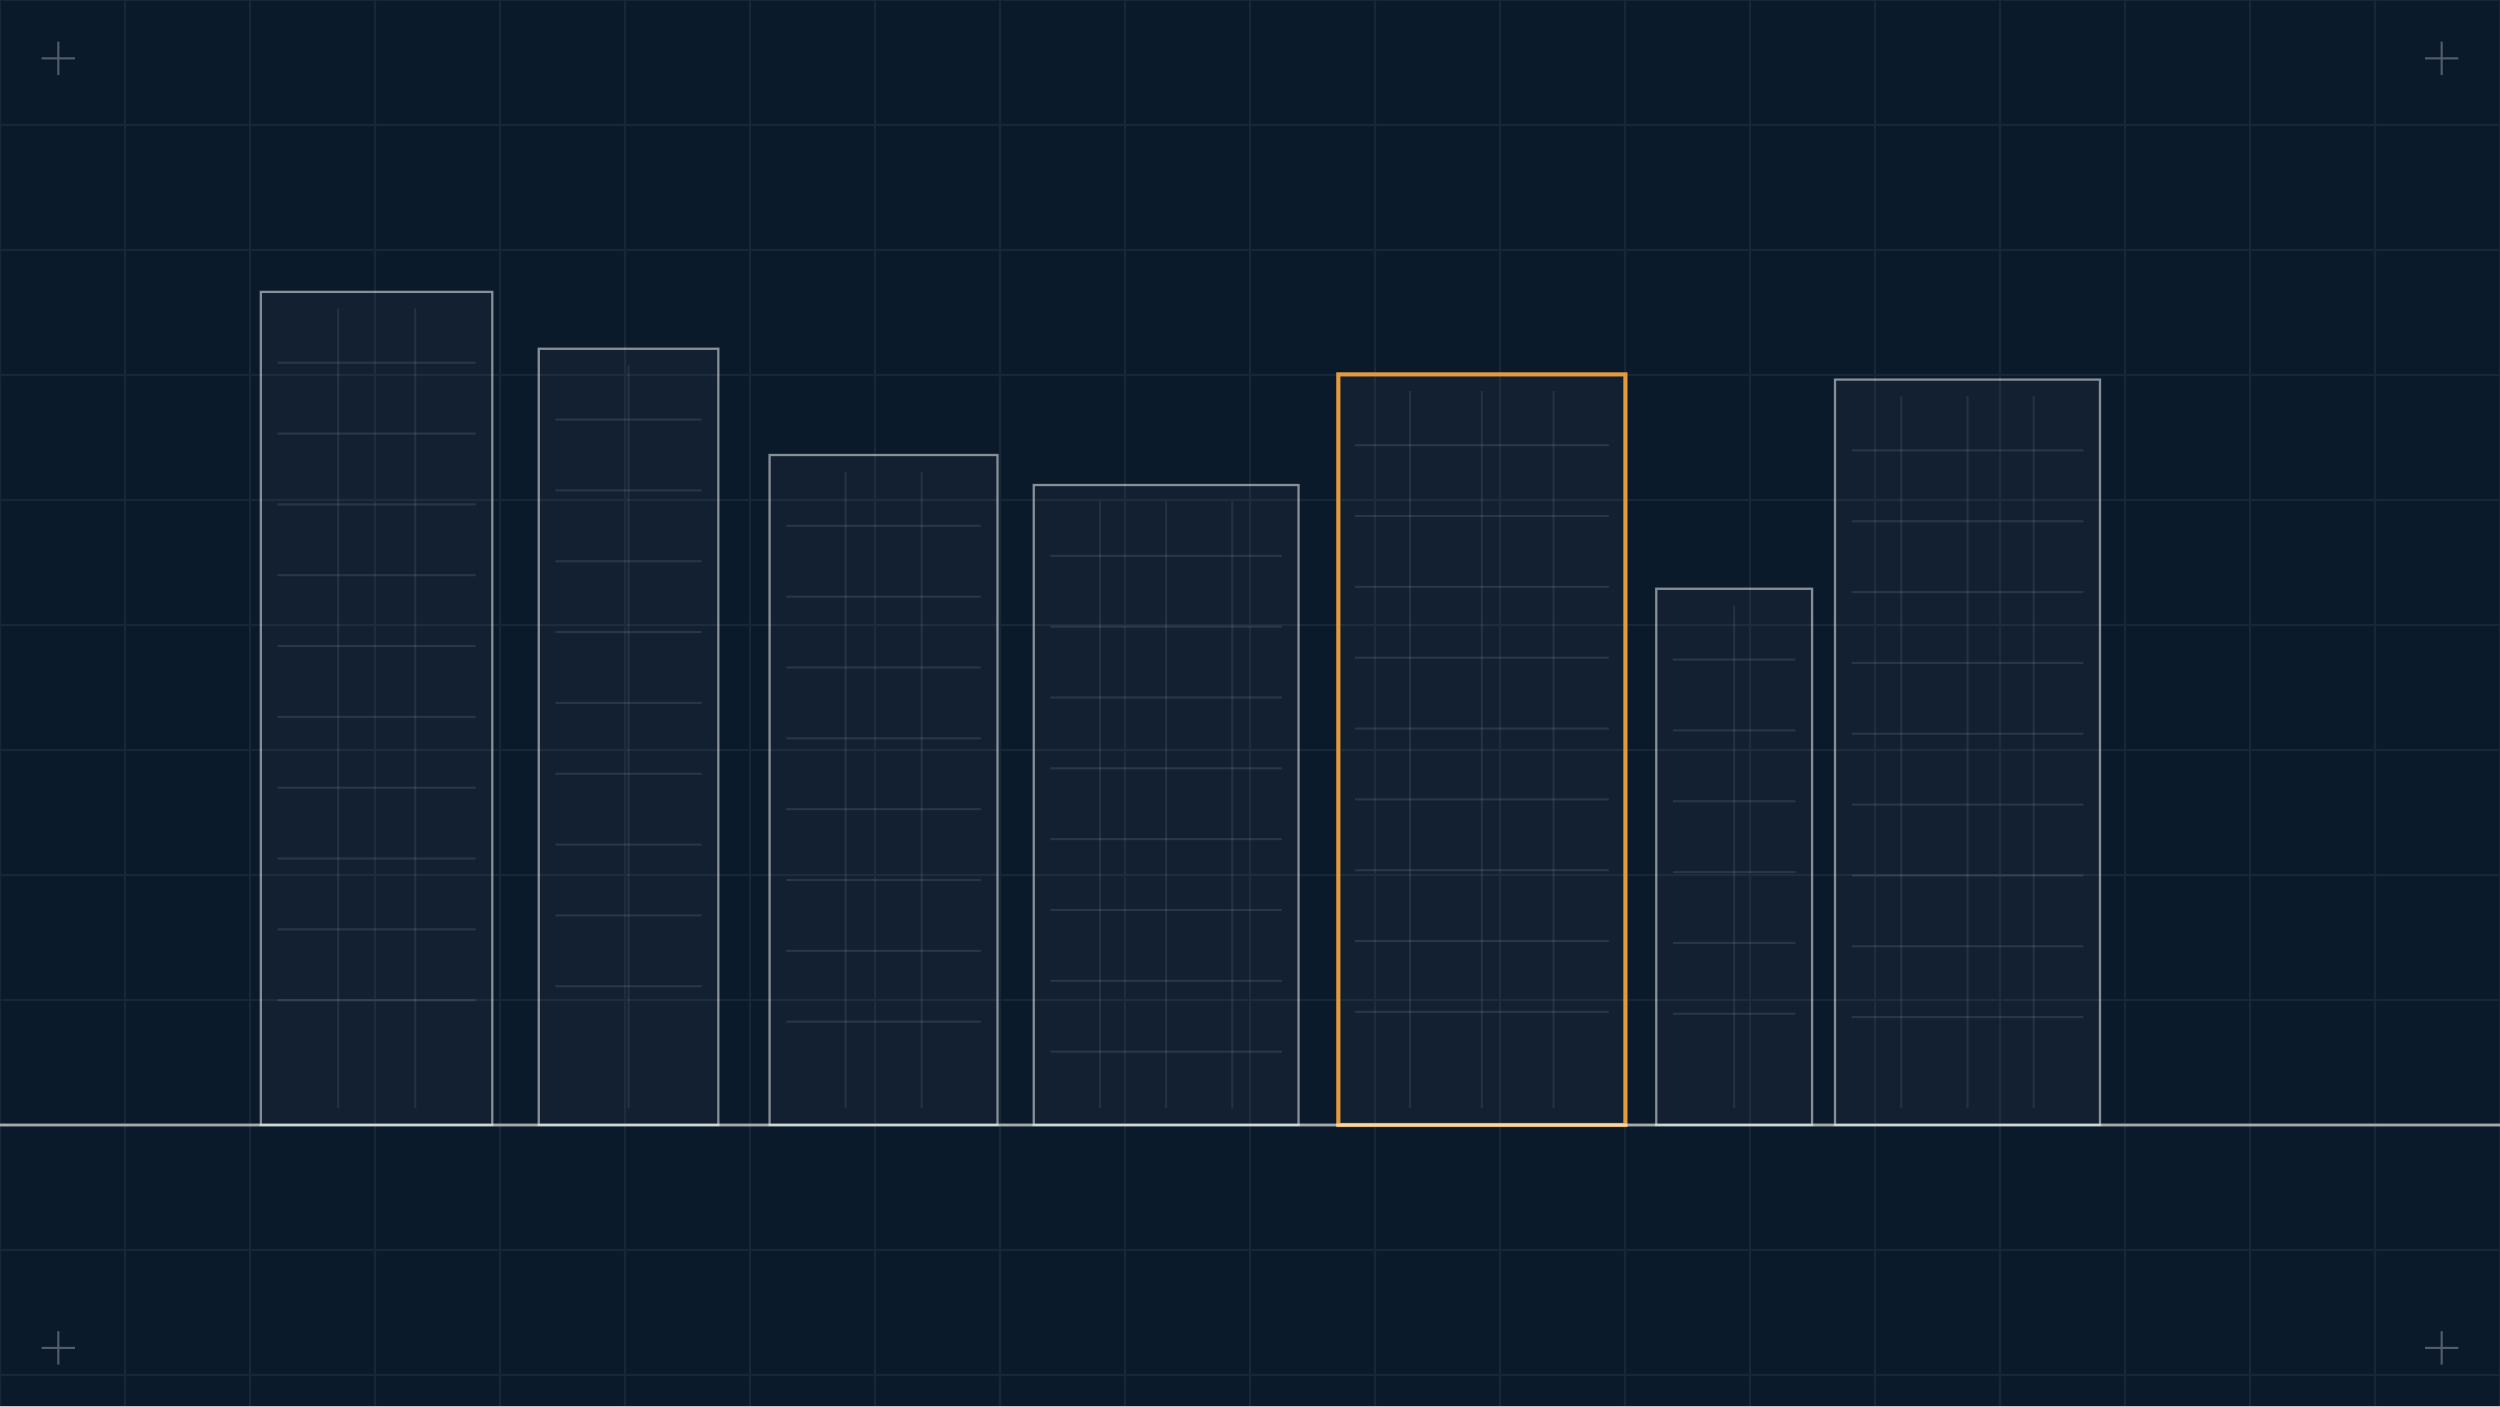
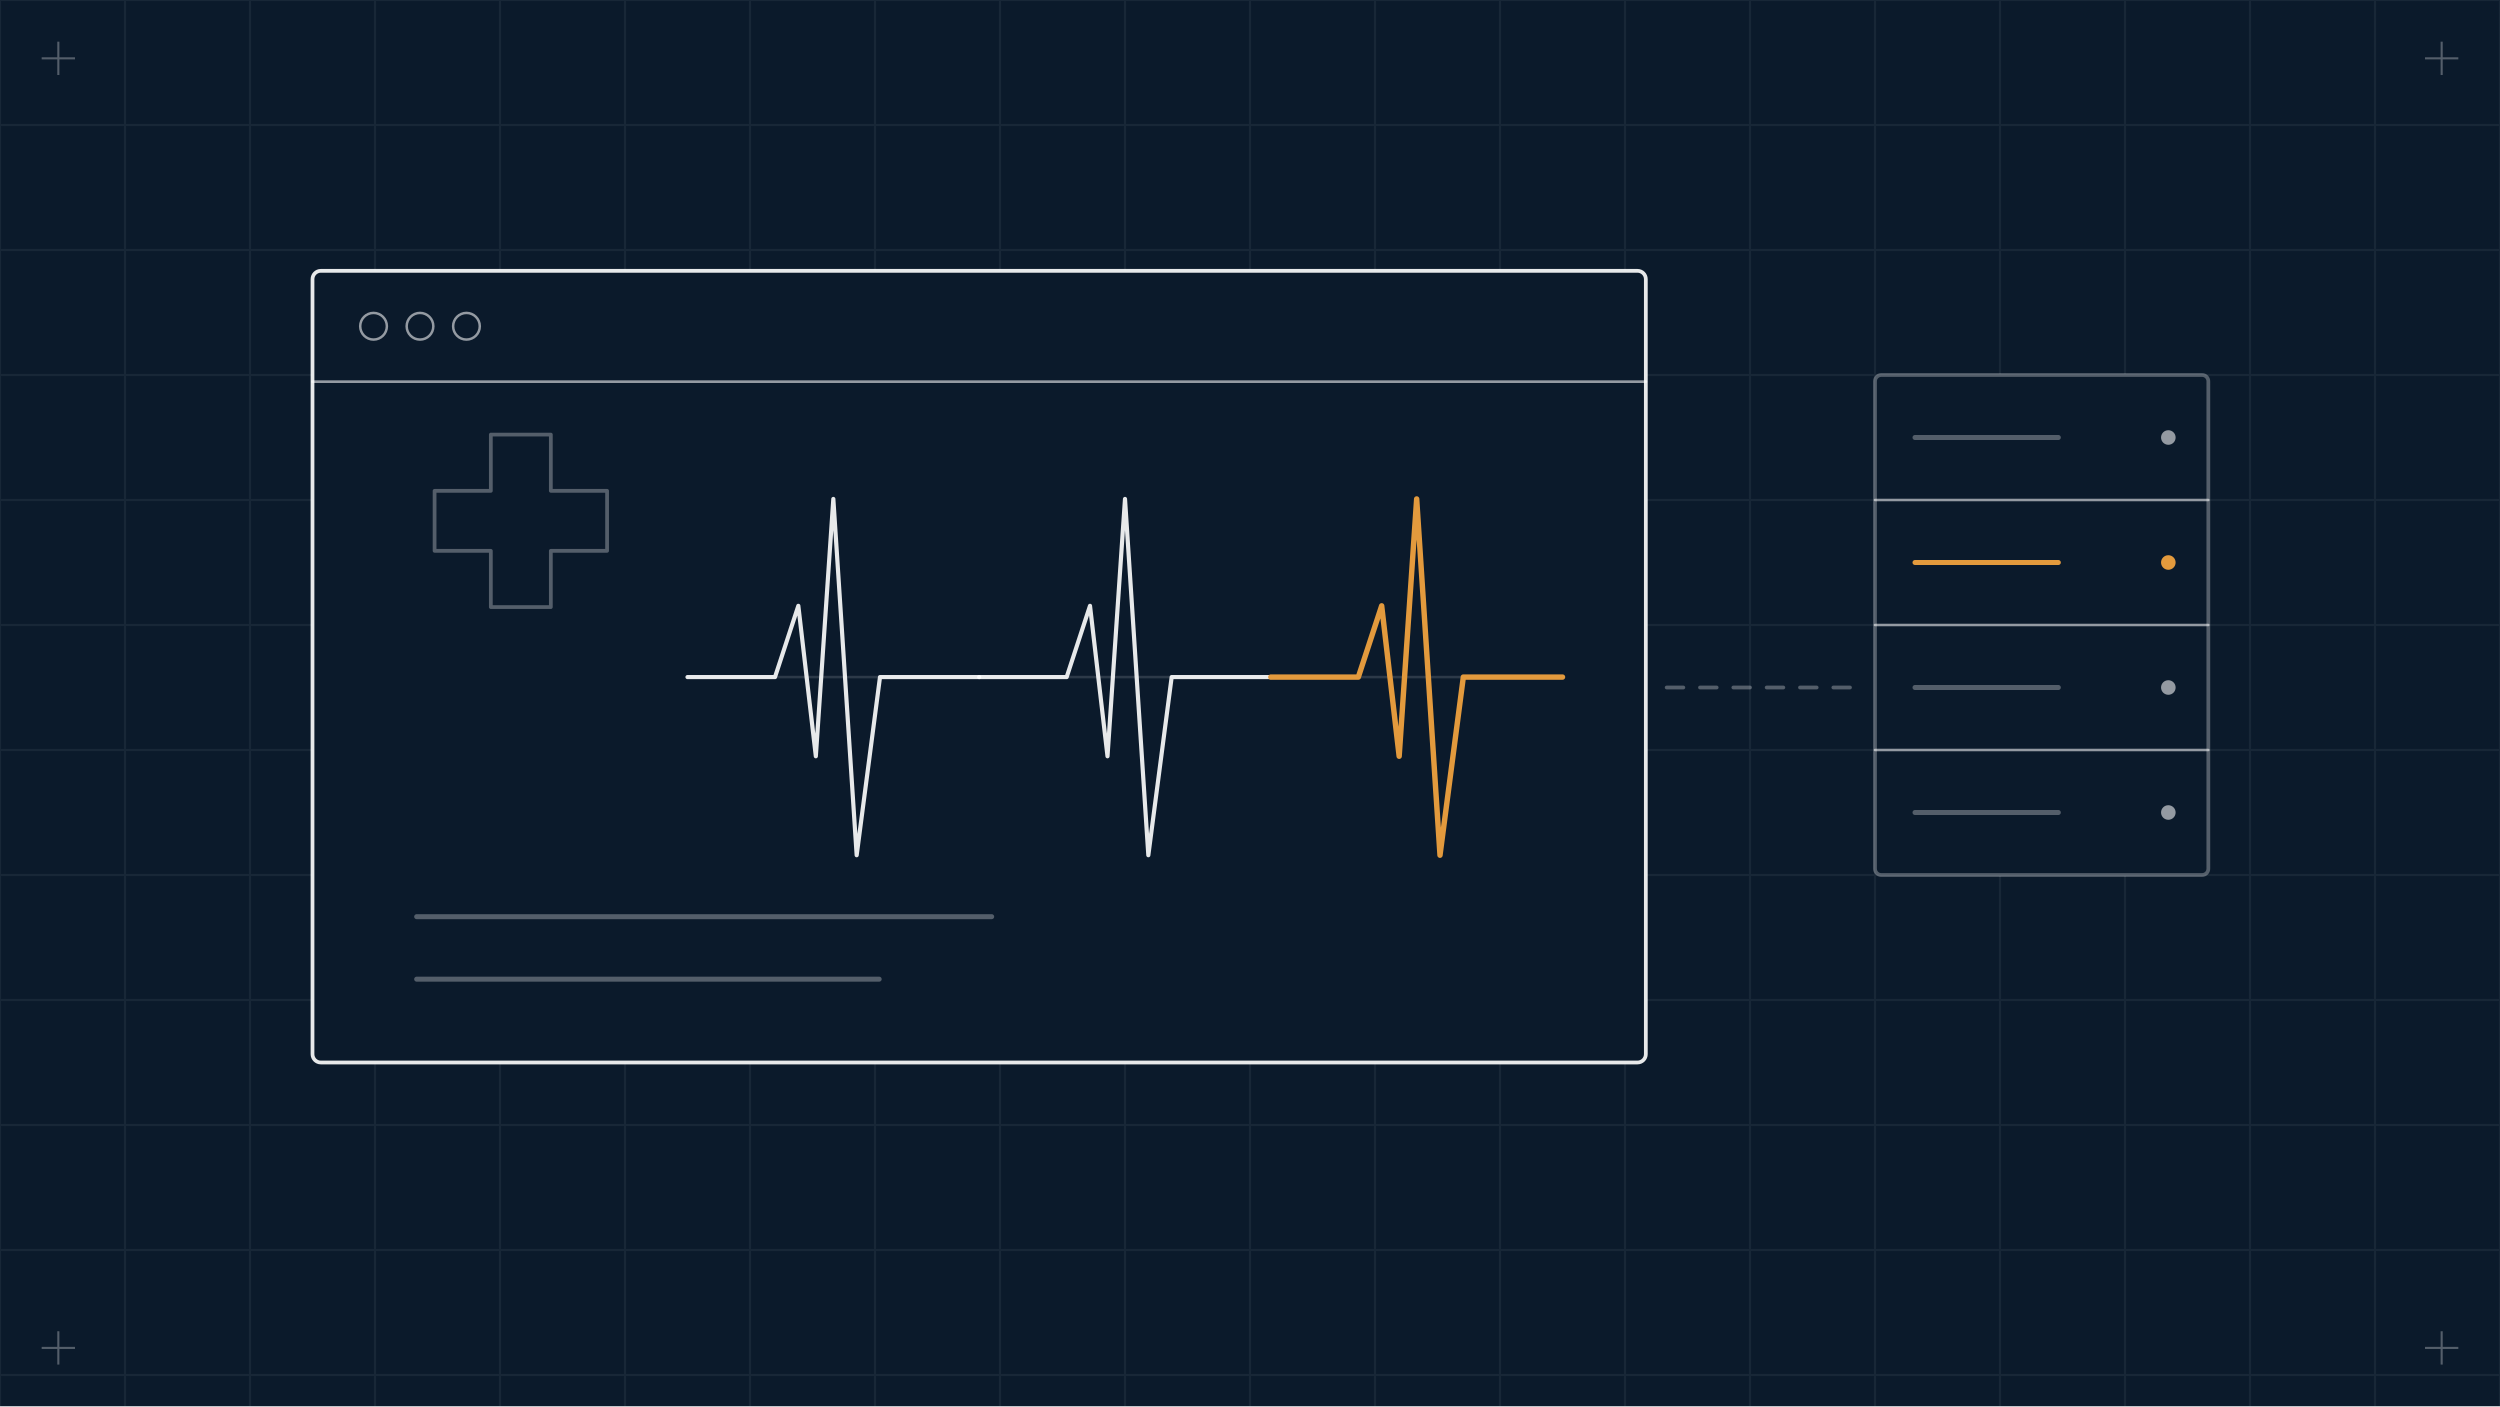
- <svg xmlns="http://www.w3.org/2000/svg" viewBox="0 0 1200 675" role="img" aria-label="Abstract illustration of building blocks with one highlighted block">
+ <svg xmlns="http://www.w3.org/2000/svg" viewBox="0 0 1200 675" role="img" aria-label="A clinic screen with a heartbeat trace that never drops out">
  <rect width="1200" height="675" fill="#0b1a2b" />
  <path d="M0 0V675M60 0V675M120 0V675M180 0V675M240 0V675M300 0V675M360 0V675M420 0V675M480 0V675M540 0V675M600 0V675M660 0V675M720 0V675M780 0V675M840 0V675M900 0V675M960 0V675M1020 0V675M1080 0V675M1140 0V675M1200 0V675M0 0H1200M0 60H1200M0 120H1200M0 180H1200M0 240H1200M0 300H1200M0 360H1200M0 420H1200M0 480H1200M0 540H1200M0 600H1200M0 660H1200" stroke="rgba(255,255,255,.055)" stroke-width="1" fill="none" />
  <path d="M20 28h16M28 20v16" stroke="rgba(255,255,255,.3)" stroke-width="1" />
  <path d="M1164 28h16M1172 20v16" stroke="rgba(255,255,255,.3)" stroke-width="1" />
  <path d="M20 647h16M28 639v16" stroke="rgba(255,255,255,.3)" stroke-width="1" />
  <path d="M1164 647h16M1172 639v16" stroke="rgba(255,255,255,.3)" stroke-width="1" />
-   <g transform="translate(1200 0) scale(-1 1)">
-     <rect x="192" y="182.2" width="127.2" height="357.8" fill="rgba(255,255,255,.03)" stroke="rgba(255,255,255,.5)" stroke-width="1.1" />
-     <path d="M200 216.2H311.2" stroke="rgba(255,255,255,.1)" stroke-width="1" />
-     <path d="M200 250.2H311.2" stroke="rgba(255,255,255,.1)" stroke-width="1" />
-     <path d="M200 284.2H311.2" stroke="rgba(255,255,255,.1)" stroke-width="1" />
-     <path d="M200 318.2H311.2" stroke="rgba(255,255,255,.1)" stroke-width="1" />
-     <path d="M200 352.2H311.2" stroke="rgba(255,255,255,.1)" stroke-width="1" />
-     <path d="M200 386.2H311.2" stroke="rgba(255,255,255,.1)" stroke-width="1" />
-     <path d="M200 420.2H311.2" stroke="rgba(255,255,255,.1)" stroke-width="1" />
-     <path d="M200 454.2H311.2" stroke="rgba(255,255,255,.1)" stroke-width="1" />
-     <path d="M200 488.2H311.2" stroke="rgba(255,255,255,.1)" stroke-width="1" />
-     <path d="M223.8 190.2V532" stroke="rgba(255,255,255,.08)" stroke-width="1" />
-     <path d="M255.6 190.2V532" stroke="rgba(255,255,255,.08)" stroke-width="1" />
-     <path d="M287.4 190.2V532" stroke="rgba(255,255,255,.08)" stroke-width="1" />
-     <rect x="330.2" y="282.6" width="74.8" height="257.4" fill="rgba(255,255,255,.03)" stroke="rgba(255,255,255,.5)" stroke-width="1.1" />
-     <path d="M338.2 316.6H397" stroke="rgba(255,255,255,.1)" stroke-width="1" />
-     <path d="M338.2 350.6H397" stroke="rgba(255,255,255,.1)" stroke-width="1" />
-     <path d="M338.2 384.6H397" stroke="rgba(255,255,255,.1)" stroke-width="1" />
-     <path d="M338.2 418.6H397" stroke="rgba(255,255,255,.1)" stroke-width="1" />
-     <path d="M338.2 452.6H397" stroke="rgba(255,255,255,.1)" stroke-width="1" />
-     <path d="M338.2 486.6H397" stroke="rgba(255,255,255,.1)" stroke-width="1" />
-     <path d="M367.6 290.6V532" stroke="rgba(255,255,255,.08)" stroke-width="1" />
-     <rect x="419.8" y="179.7" width="137.8" height="360.3" fill="rgba(255,255,255,.03)" stroke="#e39a3d" stroke-width="2" />
-     <path d="M427.8 213.7H549.6" stroke="rgba(255,255,255,.1)" stroke-width="1" />
-     <path d="M427.8 247.7H549.6" stroke="rgba(255,255,255,.1)" stroke-width="1" />
-     <path d="M427.8 281.7H549.6" stroke="rgba(255,255,255,.1)" stroke-width="1" />
-     <path d="M427.8 315.7H549.6" stroke="rgba(255,255,255,.1)" stroke-width="1" />
-     <path d="M427.8 349.7H549.6" stroke="rgba(255,255,255,.1)" stroke-width="1" />
-     <path d="M427.8 383.7H549.6" stroke="rgba(255,255,255,.1)" stroke-width="1" />
-     <path d="M427.8 417.7H549.6" stroke="rgba(255,255,255,.1)" stroke-width="1" />
-     <path d="M427.8 451.7H549.6" stroke="rgba(255,255,255,.1)" stroke-width="1" />
-     <path d="M427.8 485.7H549.6" stroke="rgba(255,255,255,.1)" stroke-width="1" />
-     <path d="M454.3 187.7V532" stroke="rgba(255,255,255,.08)" stroke-width="1" />
-     <path d="M488.7 187.7V532" stroke="rgba(255,255,255,.08)" stroke-width="1" />
-     <path d="M523.2 187.7V532" stroke="rgba(255,255,255,.08)" stroke-width="1" />
-     <rect x="576.7" y="232.8" width="127.1" height="307.2" fill="rgba(255,255,255,.03)" stroke="rgba(255,255,255,.5)" stroke-width="1.1" />
-     <path d="M584.7 266.8H695.8" stroke="rgba(255,255,255,.1)" stroke-width="1" />
-     <path d="M584.7 300.8H695.8" stroke="rgba(255,255,255,.1)" stroke-width="1" />
-     <path d="M584.7 334.8H695.8" stroke="rgba(255,255,255,.1)" stroke-width="1" />
-     <path d="M584.7 368.8H695.8" stroke="rgba(255,255,255,.1)" stroke-width="1" />
-     <path d="M584.7 402.8H695.8" stroke="rgba(255,255,255,.1)" stroke-width="1" />
-     <path d="M584.7 436.8H695.8" stroke="rgba(255,255,255,.1)" stroke-width="1" />
-     <path d="M584.7 470.8H695.8" stroke="rgba(255,255,255,.1)" stroke-width="1" />
-     <path d="M584.7 504.8H695.8" stroke="rgba(255,255,255,.1)" stroke-width="1" />
-     <path d="M608.5 240.8V532" stroke="rgba(255,255,255,.08)" stroke-width="1" />
-     <path d="M640.3 240.8V532" stroke="rgba(255,255,255,.08)" stroke-width="1" />
-     <path d="M672 240.8V532" stroke="rgba(255,255,255,.08)" stroke-width="1" />
-     <rect x="721.2" y="218.4" width="109.4" height="321.6" fill="rgba(255,255,255,.03)" stroke="rgba(255,255,255,.5)" stroke-width="1.1" />
-     <path d="M729.2 252.4H822.6" stroke="rgba(255,255,255,.1)" stroke-width="1" />
-     <path d="M729.2 286.4H822.6" stroke="rgba(255,255,255,.1)" stroke-width="1" />
-     <path d="M729.2 320.4H822.6" stroke="rgba(255,255,255,.1)" stroke-width="1" />
-     <path d="M729.2 354.4H822.6" stroke="rgba(255,255,255,.1)" stroke-width="1" />
-     <path d="M729.2 388.4H822.6" stroke="rgba(255,255,255,.1)" stroke-width="1" />
-     <path d="M729.2 422.4H822.6" stroke="rgba(255,255,255,.1)" stroke-width="1" />
-     <path d="M729.2 456.4H822.6" stroke="rgba(255,255,255,.1)" stroke-width="1" />
-     <path d="M729.2 490.4H822.6" stroke="rgba(255,255,255,.1)" stroke-width="1" />
-     <path d="M757.6 226.4V532" stroke="rgba(255,255,255,.08)" stroke-width="1" />
-     <path d="M794.1 226.4V532" stroke="rgba(255,255,255,.08)" stroke-width="1" />
-     <rect x="855.2" y="167.4" width="86.2" height="372.6" fill="rgba(255,255,255,.03)" stroke="rgba(255,255,255,.5)" stroke-width="1.1" />
-     <path d="M863.2 201.4H933.4" stroke="rgba(255,255,255,.1)" stroke-width="1" />
-     <path d="M863.2 235.4H933.4" stroke="rgba(255,255,255,.1)" stroke-width="1" />
-     <path d="M863.2 269.4H933.4" stroke="rgba(255,255,255,.1)" stroke-width="1" />
-     <path d="M863.2 303.4H933.4" stroke="rgba(255,255,255,.1)" stroke-width="1" />
-     <path d="M863.2 337.4H933.4" stroke="rgba(255,255,255,.1)" stroke-width="1" />
-     <path d="M863.2 371.4H933.4" stroke="rgba(255,255,255,.1)" stroke-width="1" />
-     <path d="M863.2 405.4H933.4" stroke="rgba(255,255,255,.1)" stroke-width="1" />
-     <path d="M863.2 439.4H933.4" stroke="rgba(255,255,255,.1)" stroke-width="1" />
-     <path d="M863.2 473.4H933.4" stroke="rgba(255,255,255,.1)" stroke-width="1" />
-     <path d="M898.3 175.4V532" stroke="rgba(255,255,255,.08)" stroke-width="1" />
-     <rect x="963.7" y="140.1" width="111.1" height="399.9" fill="rgba(255,255,255,.03)" stroke="rgba(255,255,255,.5)" stroke-width="1.1" />
-     <path d="M971.7 174.1H1066.8" stroke="rgba(255,255,255,.1)" stroke-width="1" />
-     <path d="M971.7 208.1H1066.8" stroke="rgba(255,255,255,.1)" stroke-width="1" />
-     <path d="M971.7 242.1H1066.8" stroke="rgba(255,255,255,.1)" stroke-width="1" />
-     <path d="M971.7 276.1H1066.8" stroke="rgba(255,255,255,.1)" stroke-width="1" />
-     <path d="M971.7 310.1H1066.8" stroke="rgba(255,255,255,.1)" stroke-width="1" />
-     <path d="M971.7 344.1H1066.8" stroke="rgba(255,255,255,.1)" stroke-width="1" />
-     <path d="M971.7 378.1H1066.8" stroke="rgba(255,255,255,.1)" stroke-width="1" />
-     <path d="M971.7 412.1H1066.8" stroke="rgba(255,255,255,.1)" stroke-width="1" />
-     <path d="M971.7 446.1H1066.8" stroke="rgba(255,255,255,.1)" stroke-width="1" />
-     <path d="M971.7 480.1H1066.8" stroke="rgba(255,255,255,.1)" stroke-width="1" />
-     <path d="M1000.7 148.1V532" stroke="rgba(255,255,255,.08)" stroke-width="1" />
-     <path d="M1037.7 148.1V532" stroke="rgba(255,255,255,.08)" stroke-width="1" />
-     <path d="M0 540H1200" stroke="rgba(255,255,255,.6)" stroke-width="1.4" />
-   </g>
+   <rect x="150" y="130" width="640" height="380" rx="4" stroke="rgba(255,255,255,.9)" stroke-width="1.8" fill="#0b1a2b" />
+   <path d="M150 183.2L790 183.2" stroke="rgba(255,255,255,.56)" stroke-width="1.3" fill="none" stroke-linecap="round" stroke-linejoin="round" />
+   <circle cx="179.3" cy="156.6" r="6.4" stroke="rgba(255,255,255,.56)" stroke-width="1.2" fill="none" />
+   <circle cx="201.6" cy="156.6" r="6.4" stroke="rgba(255,255,255,.56)" stroke-width="1.2" fill="none" />
+   <circle cx="223.9" cy="156.6" r="6.4" stroke="rgba(255,255,255,.56)" stroke-width="1.2" fill="none" />
+   <path d="M208.6 235.6h27v-27h28.8v27h27v28.8h-27v27h-28.8v-27h-27z" stroke="rgba(255,255,255,.3)" stroke-width="1.8" fill="none" stroke-linecap="round" stroke-linejoin="round" />
+   <path d="M330 325L750 325" stroke="rgba(255,255,255,.14)" stroke-width="1.2" fill="none" stroke-linecap="round" stroke-linejoin="round" />
+   <path d="M330 325L372 325L383.2 290.8L391.6 363L400 239.5L411.2 410.5L422.4 325L470 325" stroke="rgba(255,255,255,.9)" stroke-width="2" fill="none" stroke-linecap="round" stroke-linejoin="round" />
+   <path d="M470 325L512 325L523.2 290.8L531.6 363L540 239.5L551.2 410.5L562.4 325L610 325" stroke="rgba(255,255,255,.9)" stroke-width="2" fill="none" stroke-linecap="round" stroke-linejoin="round" />
+   <path d="M610 325L652 325L663.2 290.8L671.6 363L680 239.5L691.2 410.5L702.4 325L750 325" stroke="#e39a3d" stroke-width="2.6" fill="none" stroke-linecap="round" stroke-linejoin="round" />
+   <path d="M200 440L476 440" stroke="rgba(255,255,255,.3)" stroke-width="2.4" fill="none" stroke-linecap="round" stroke-linejoin="round" />
+   <path d="M200 470L422 470" stroke="rgba(255,255,255,.3)" stroke-width="2.4" fill="none" stroke-linecap="round" stroke-linejoin="round" />
+   <rect x="900" y="180" width="160" height="240" rx="3" stroke="rgba(255,255,255,.3)" stroke-width="1.8" fill="#0b1a2b" />
+   <circle cx="1040.8" cy="210" r="3.5" fill="rgba(255,255,255,.56)" />
+   <path d="M919.2 210L988 210" stroke="rgba(255,255,255,.3)" stroke-width="2.4" fill="none" stroke-linecap="round" stroke-linejoin="round" />
+   <path d="M900 240L1060 240" stroke="rgba(255,255,255,.56)" stroke-width="1.2" fill="none" stroke-linecap="round" stroke-linejoin="round" />
+   <circle cx="1040.8" cy="270" r="3.5" fill="#e39a3d" />
+   <path d="M919.2 270L988 270" stroke="#e39a3d" stroke-width="2.4" fill="none" stroke-linecap="round" stroke-linejoin="round" />
+   <path d="M900 300L1060 300" stroke="rgba(255,255,255,.56)" stroke-width="1.2" fill="none" stroke-linecap="round" stroke-linejoin="round" />
+   <circle cx="1040.8" cy="330" r="3.5" fill="rgba(255,255,255,.56)" />
+   <path d="M919.2 330L988 330" stroke="rgba(255,255,255,.3)" stroke-width="2.4" fill="none" stroke-linecap="round" stroke-linejoin="round" />
+   <path d="M900 360L1060 360" stroke="rgba(255,255,255,.56)" stroke-width="1.2" fill="none" stroke-linecap="round" stroke-linejoin="round" />
+   <circle cx="1040.8" cy="390" r="3.5" fill="rgba(255,255,255,.56)" />
+   <path d="M919.2 390L988 390" stroke="rgba(255,255,255,.3)" stroke-width="2.4" fill="none" stroke-linecap="round" stroke-linejoin="round" />
+   <path d="M800 330 H890" stroke="rgba(255,255,255,.3)" stroke-width="1.8" fill="none" stroke-dasharray="8 8" stroke-linecap="round" stroke-linejoin="round" />
</svg>
